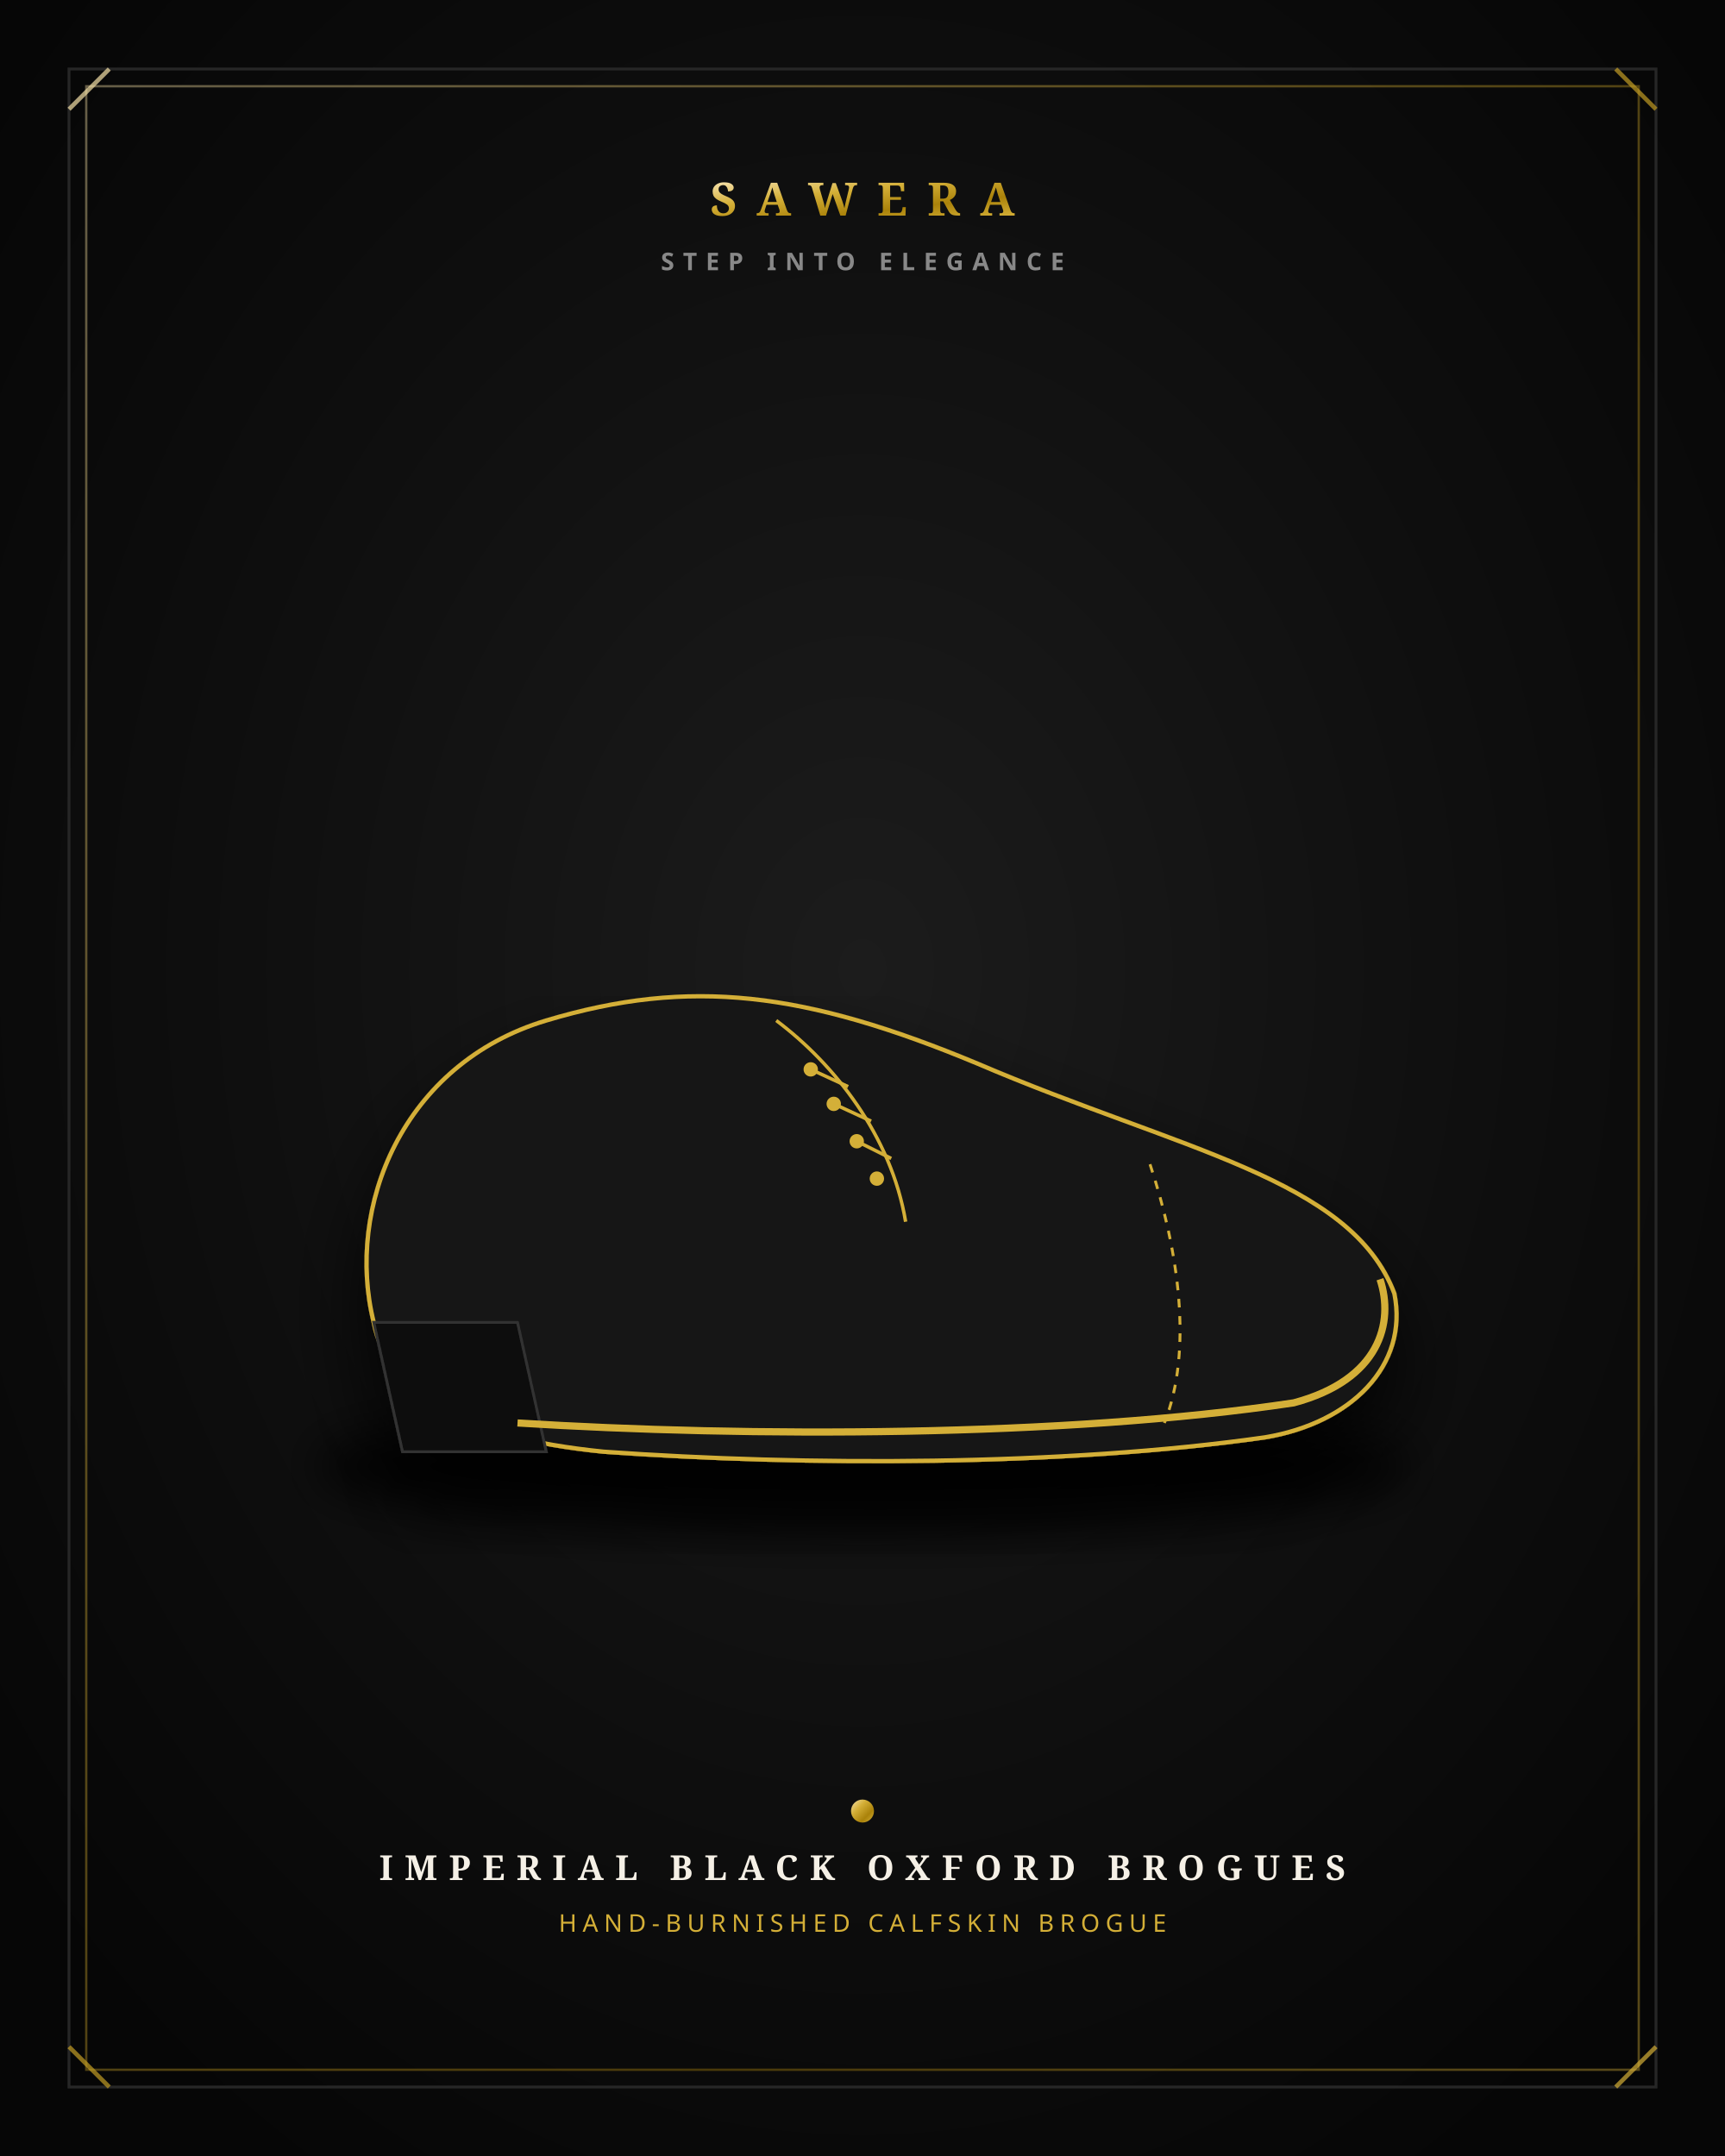
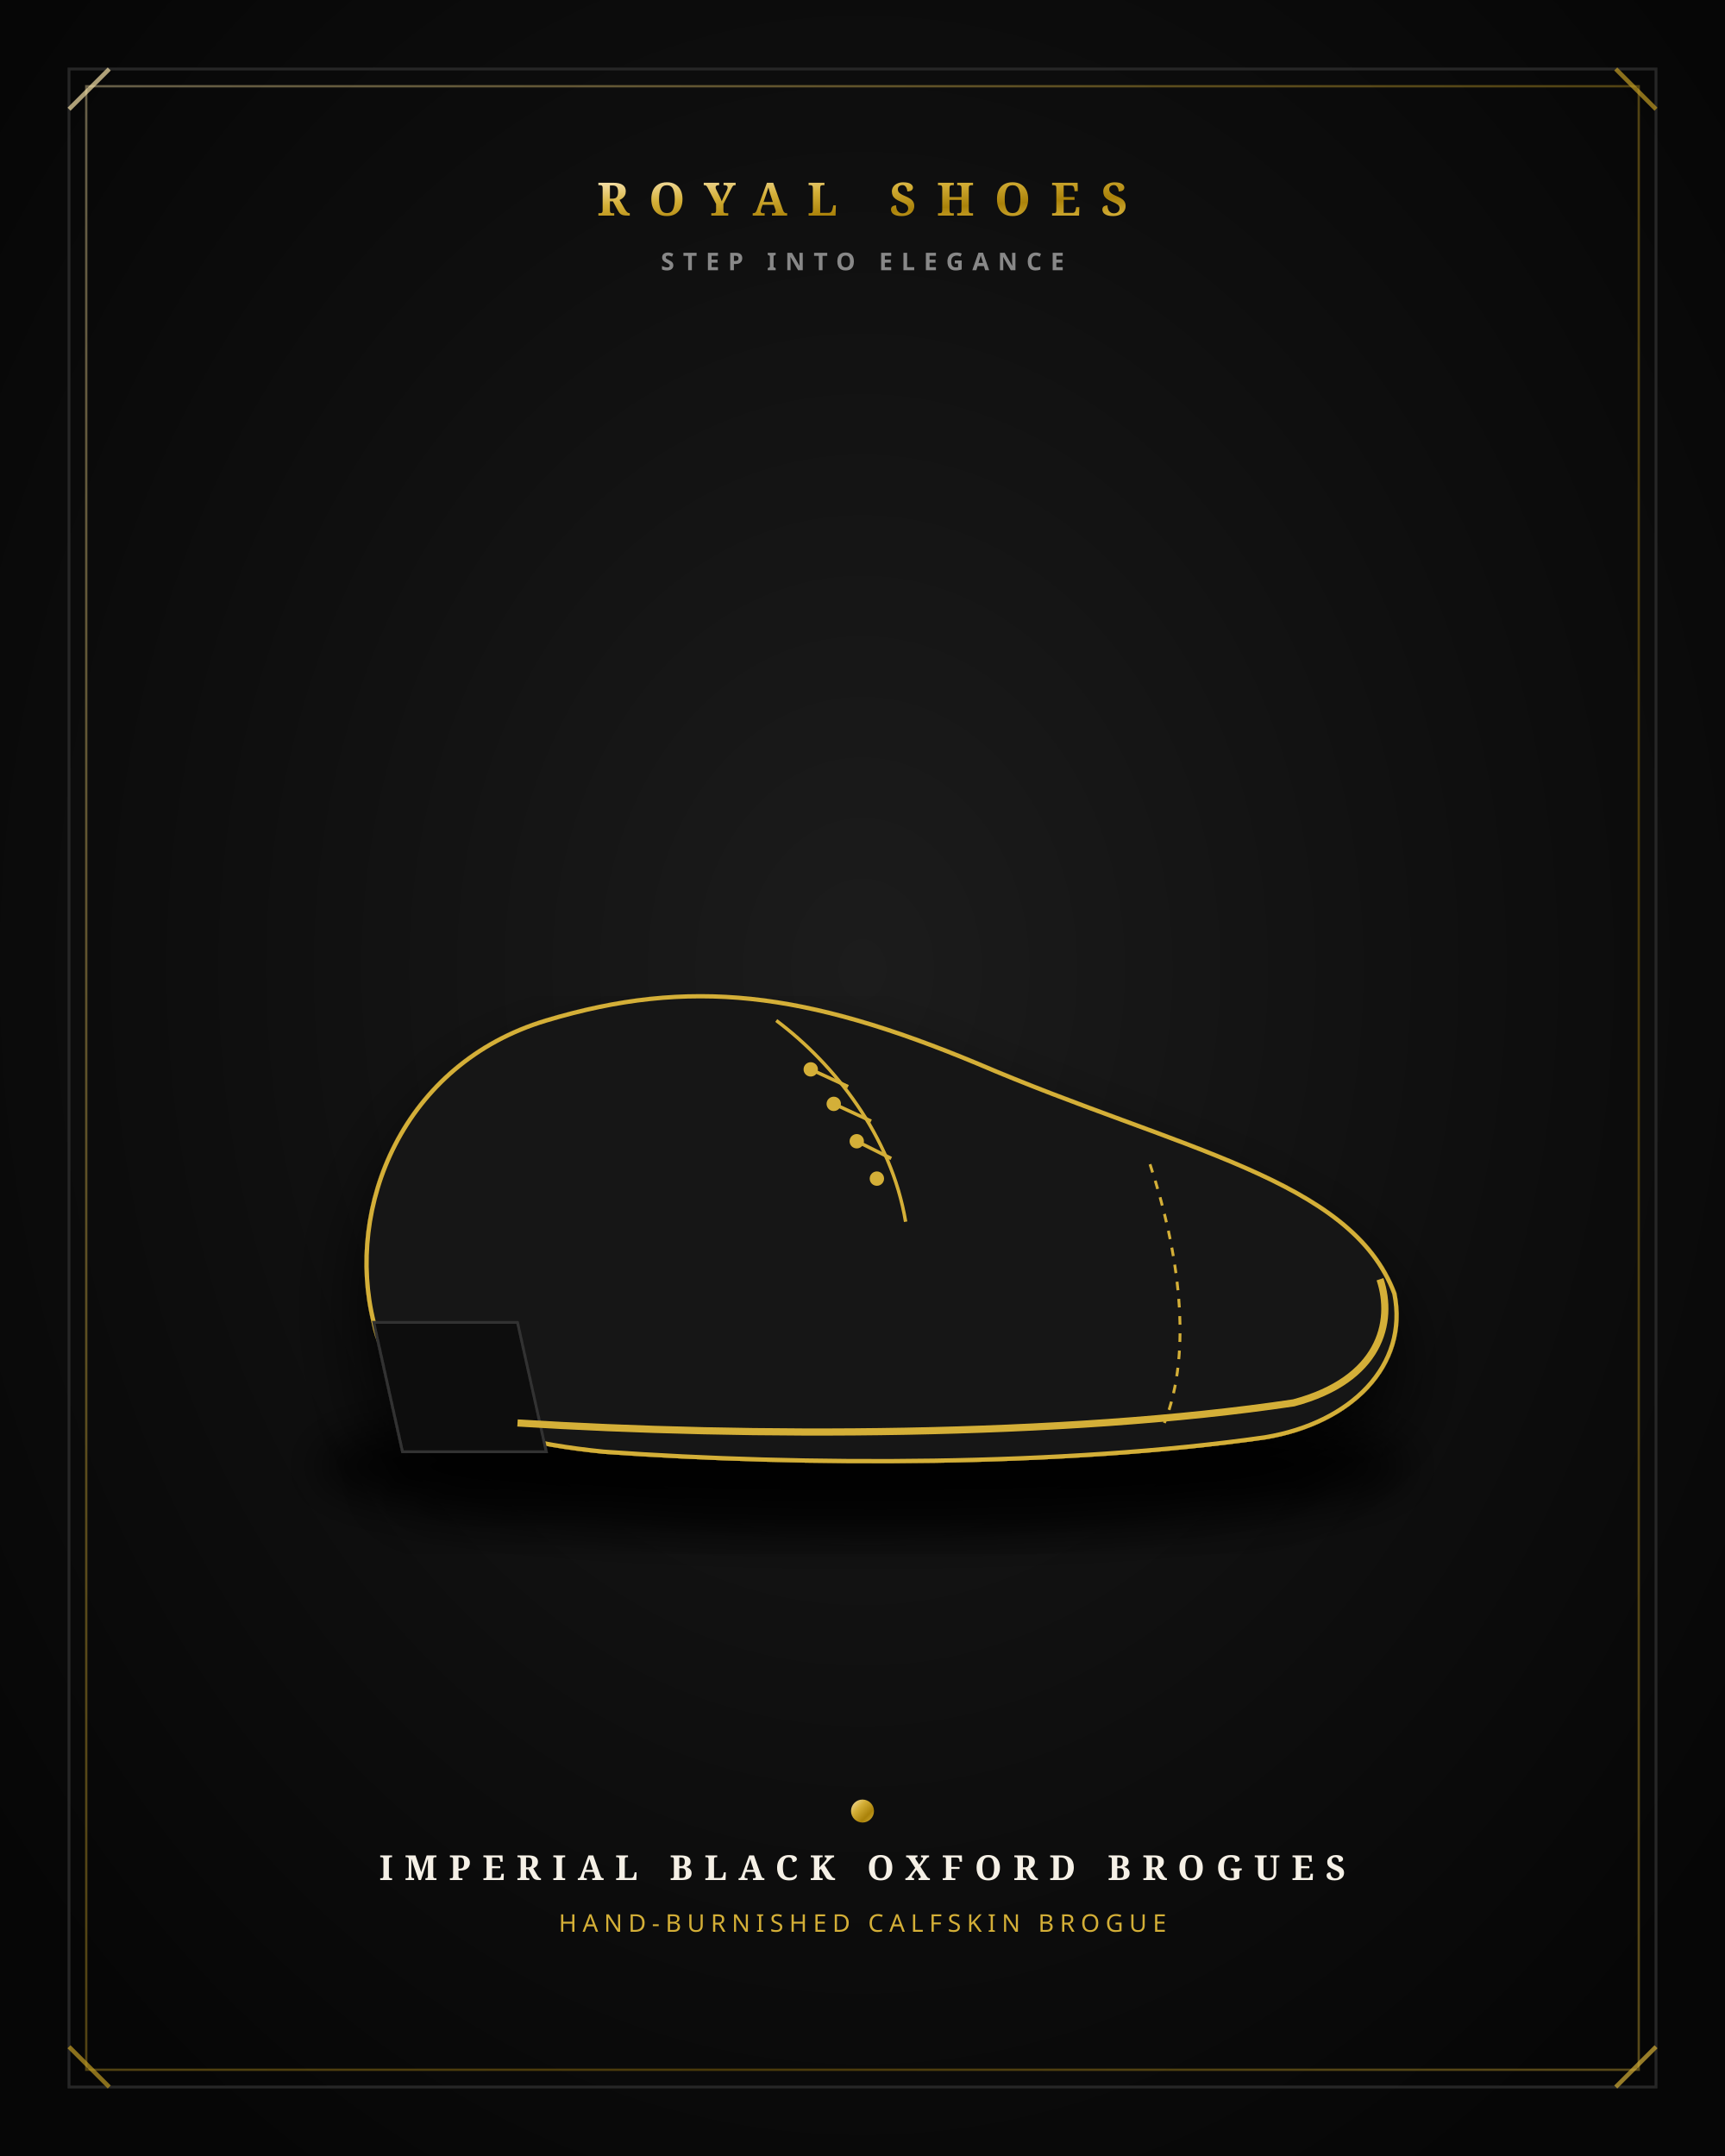
<svg xmlns="http://www.w3.org/2000/svg" viewBox="0 0 600 750" width="100%" height="100%">
  <defs>
    <radialGradient id="bgGlow" cx="50%" cy="45%" r="65%">
      <stop offset="0%" stop-color="#1c1c1c" />
      <stop offset="60%" stop-color="#0e0e0e" />
      <stop offset="100%" stop-color="#060606" />
    </radialGradient>
    <linearGradient id="goldGrad" x1="0%" y1="0%" x2="100%" y2="100%">
      <stop offset="0%" stop-color="#F5E0A9" />
      <stop offset="35%" stop-color="#D4AF37" />
      <stop offset="70%" stop-color="#AA820A" />
      <stop offset="100%" stop-color="#D4AF37" />
    </linearGradient>
    <filter id="subtleShadow" x="-10%" y="-10%" width="120%" height="130%">
      <feDropShadow dx="0" dy="16" stdDeviation="14" flood-color="#000000" flood-opacity="0.85" />
    </filter>
  </defs>
  <rect width="600" height="750" fill="url(#bgGlow)" />
  <rect x="24" y="24" width="552" height="702" fill="none" stroke="#262626" stroke-width="1" />
  <rect x="30" y="30" width="540" height="690" fill="none" stroke="url(#goldGrad)" stroke-width="0.8" opacity="0.4" />
  <path d="M 24 38 L 38 24 M 576 38 L 562 24 M 24 712 L 38 726 M 576 712 L 562 726" stroke="url(#goldGrad)" stroke-width="1.5" opacity="0.7" />
-   <text x="300" y="75" text-anchor="middle" font-family="'Cinzel', 'Playfair Display', Georgia, serif" font-size="16" font-weight="700" letter-spacing="7" fill="url(#goldGrad)">SAWERA</text>
+   <text x="300" y="75" text-anchor="middle" font-family="'Cinzel', 'Playfair Display', Georgia, serif" font-size="16" font-weight="700" letter-spacing="7" fill="url(#goldGrad)">ROYAL SHOES</text>
  <text x="300" y="94" text-anchor="middle" font-family="'Montserrat', sans-serif" font-size="8.5" font-weight="600" letter-spacing="3" fill="#888888">STEP INTO ELEGANCE</text>
  <ellipse cx="300" cy="510" rx="190" ry="22" fill="#000000" opacity="0.85" filter="blur(8px)" />
  <g filter="url(#subtleShadow)">
    <path d="M 130 460 C 120 420, 140 370, 190 355 C 240 340, 280 345, 340 370 C 410 400, 470 410, 485 450 C 490 475, 470 495, 440 500 C 370 510, 280 510, 210 505 C 160 500, 135 485, 130 460 Z" fill="#141414" stroke="#D4AF37" stroke-width="1.5" />
    <path d="M 130 460 L 140 505 L 190 505 L 180 460 Z" fill="#0A0A0A" stroke="#333" stroke-width="1" />
    <path d="M 180 495 C 260 500, 370 500, 450 488 C 480 480, 485 460, 480 445" fill="none" stroke="#D4AF37" stroke-width="2.5" />
    <path d="M 400 405 C 410 435, 415 470, 405 495" fill="none" stroke="#D4AF37" stroke-width="1" stroke-dasharray="3,3" />
    <path d="M 270 355 C 290 370, 310 395, 315 425" fill="none" stroke="#D4AF37" stroke-width="1.2" />
    <circle cx="282" cy="372" r="2.5" fill="#D4AF37" />
    <circle cx="290" cy="384" r="2.5" fill="#D4AF37" />
    <circle cx="298" cy="397" r="2.5" fill="#D4AF37" />
    <circle cx="305" cy="410" r="2.5" fill="#D4AF37" />
    <line x1="282" y1="372" x2="295" y2="378" stroke="#D4AF37" stroke-width="1.2" />
    <line x1="290" y1="384" x2="303" y2="390" stroke="#D4AF37" stroke-width="1.2" />
    <line x1="298" y1="397" x2="310" y2="403" stroke="#D4AF37" stroke-width="1.2" />
  </g>
  <g transform="translate(300, 630)">
    <line x1="-130" y1="0" x2="130" y2="0" stroke="url(#goldGrad)" stroke-width="0.8" opacity="0.5" />
    <circle cx="0" cy="0" r="4" fill="url(#goldGrad)" />
    <text x="0" y="24" text-anchor="middle" font-family="'Cinzel', Georgia, serif" font-size="12" font-weight="700" letter-spacing="4" fill="#F5F0E6">IMPERIAL BLACK OXFORD BROGUES</text>
    <text x="0" y="42" text-anchor="middle" font-family="'Montserrat', sans-serif" font-size="8.5" font-weight="500" letter-spacing="2" fill="#D4AF37">HAND-BURNISHED CALFSKIN BROGUE</text>
  </g>
</svg>
